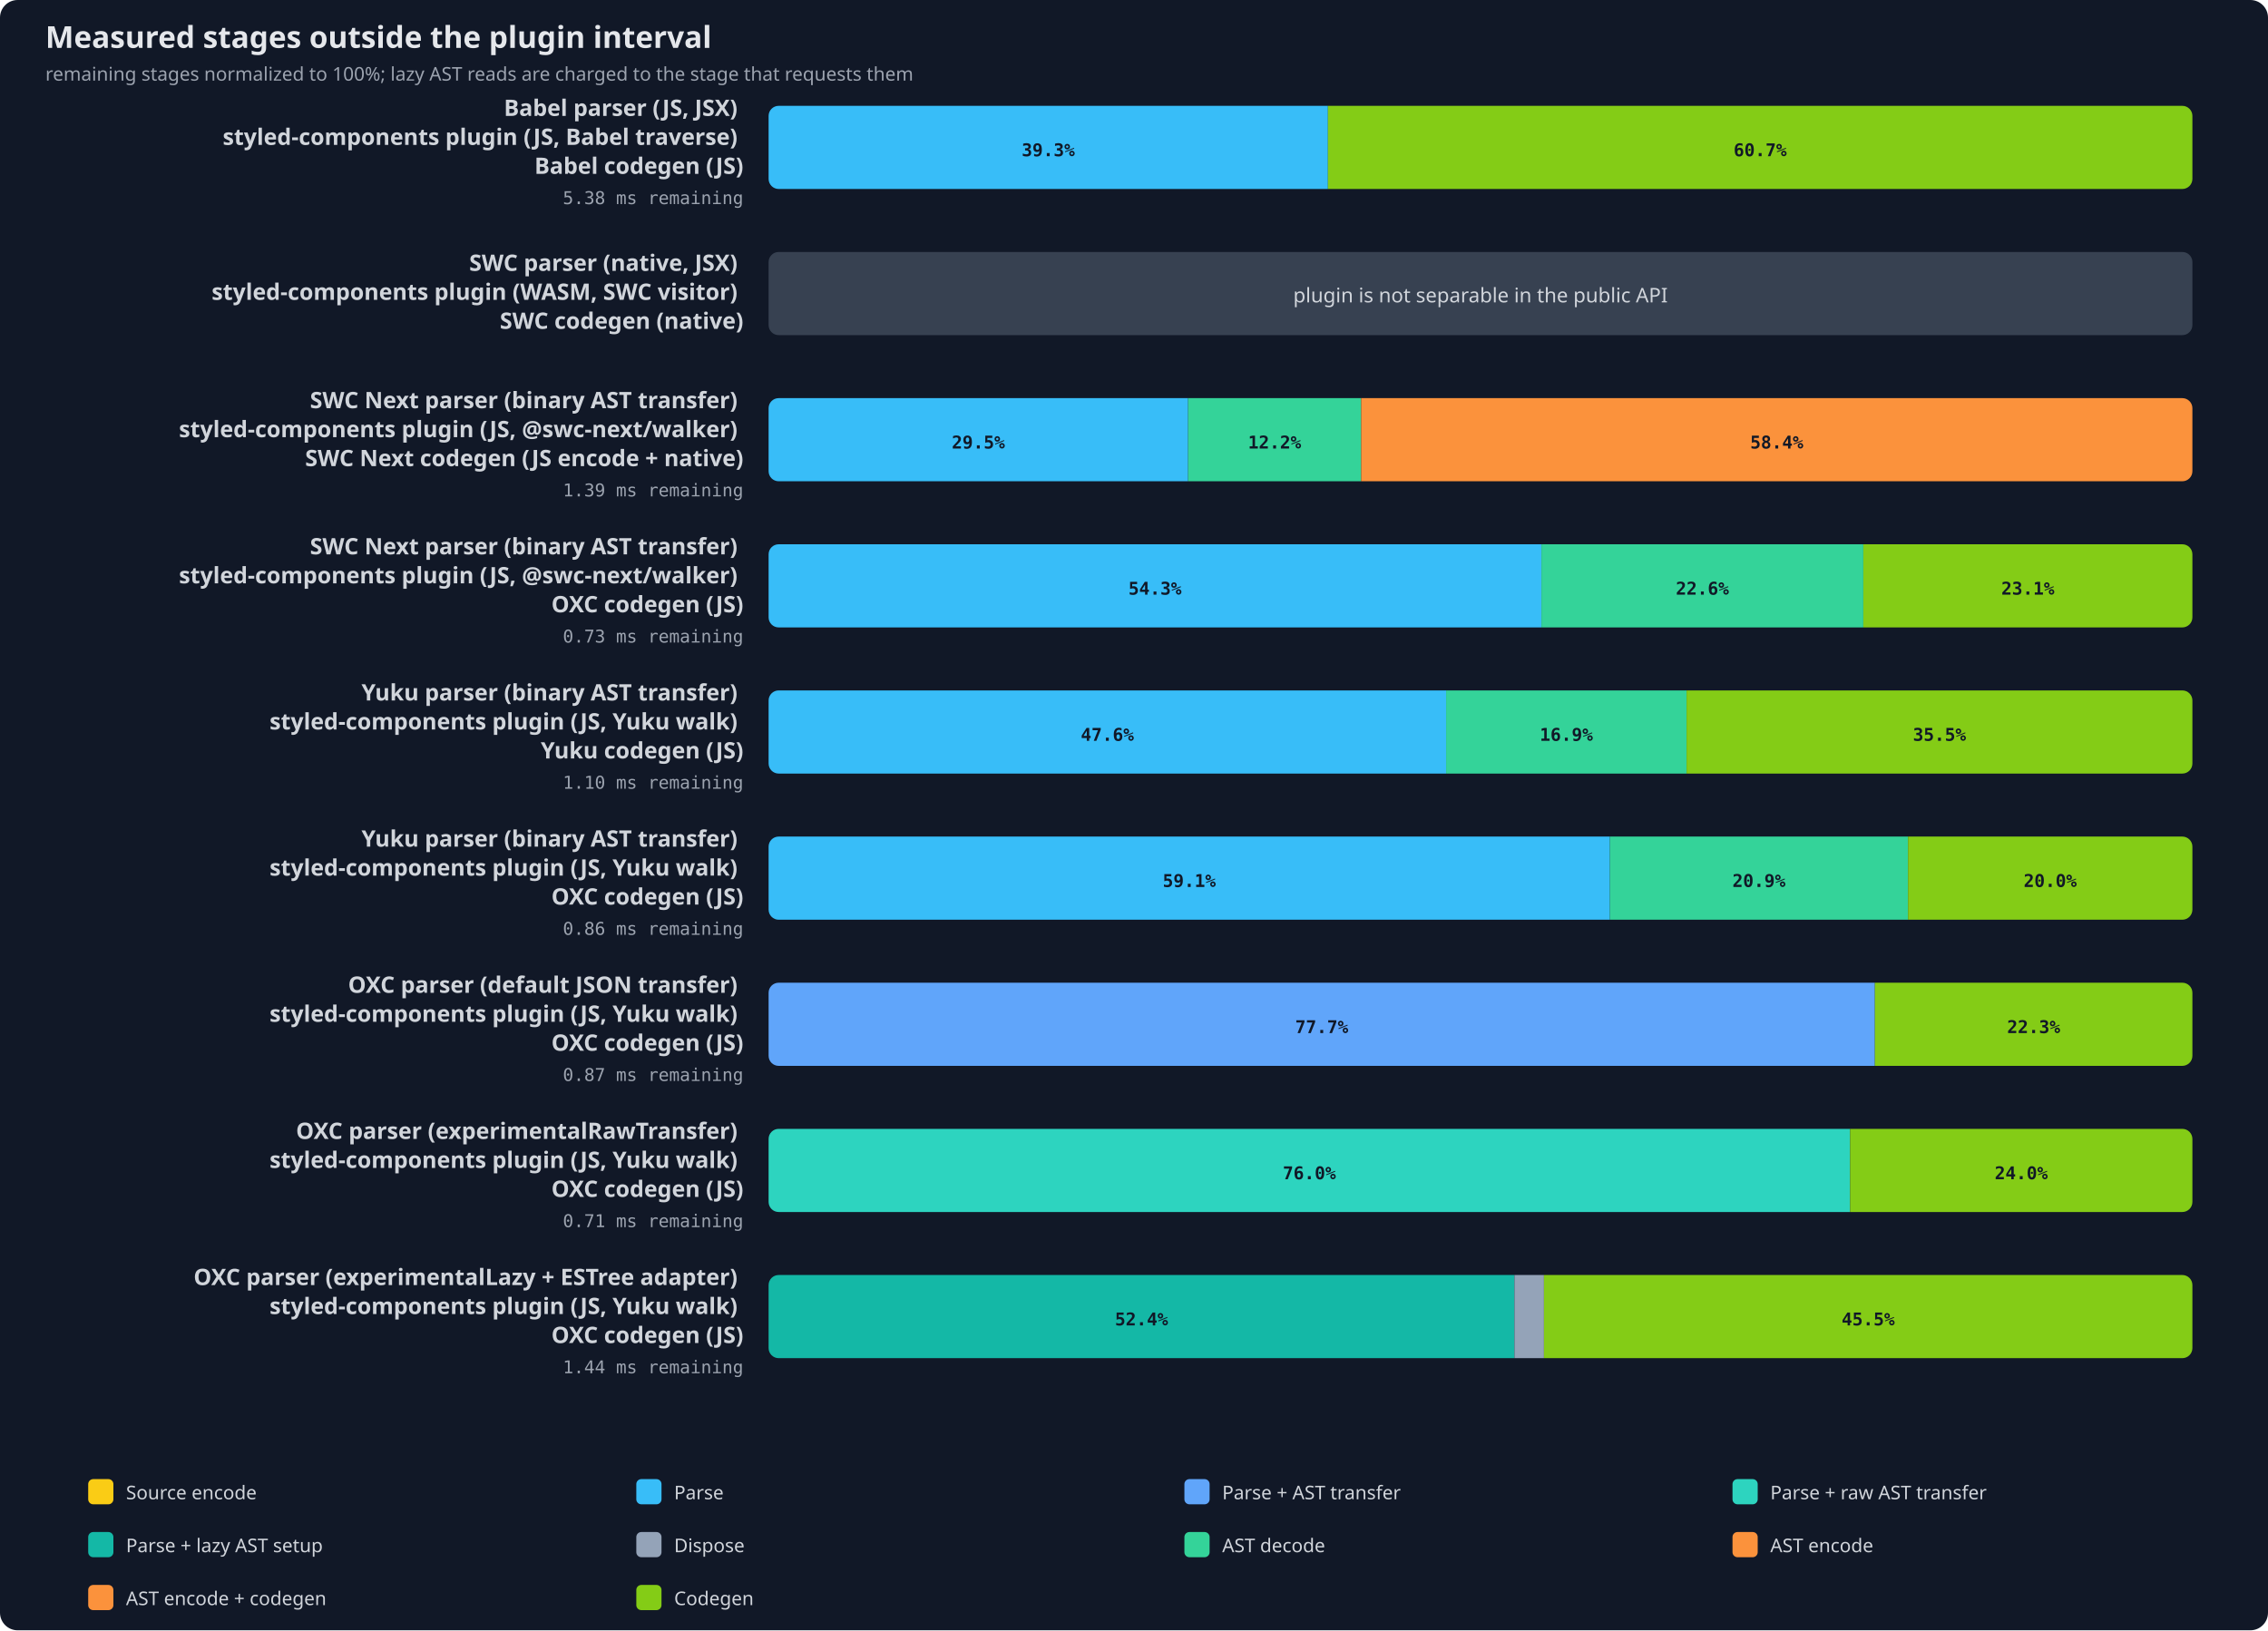
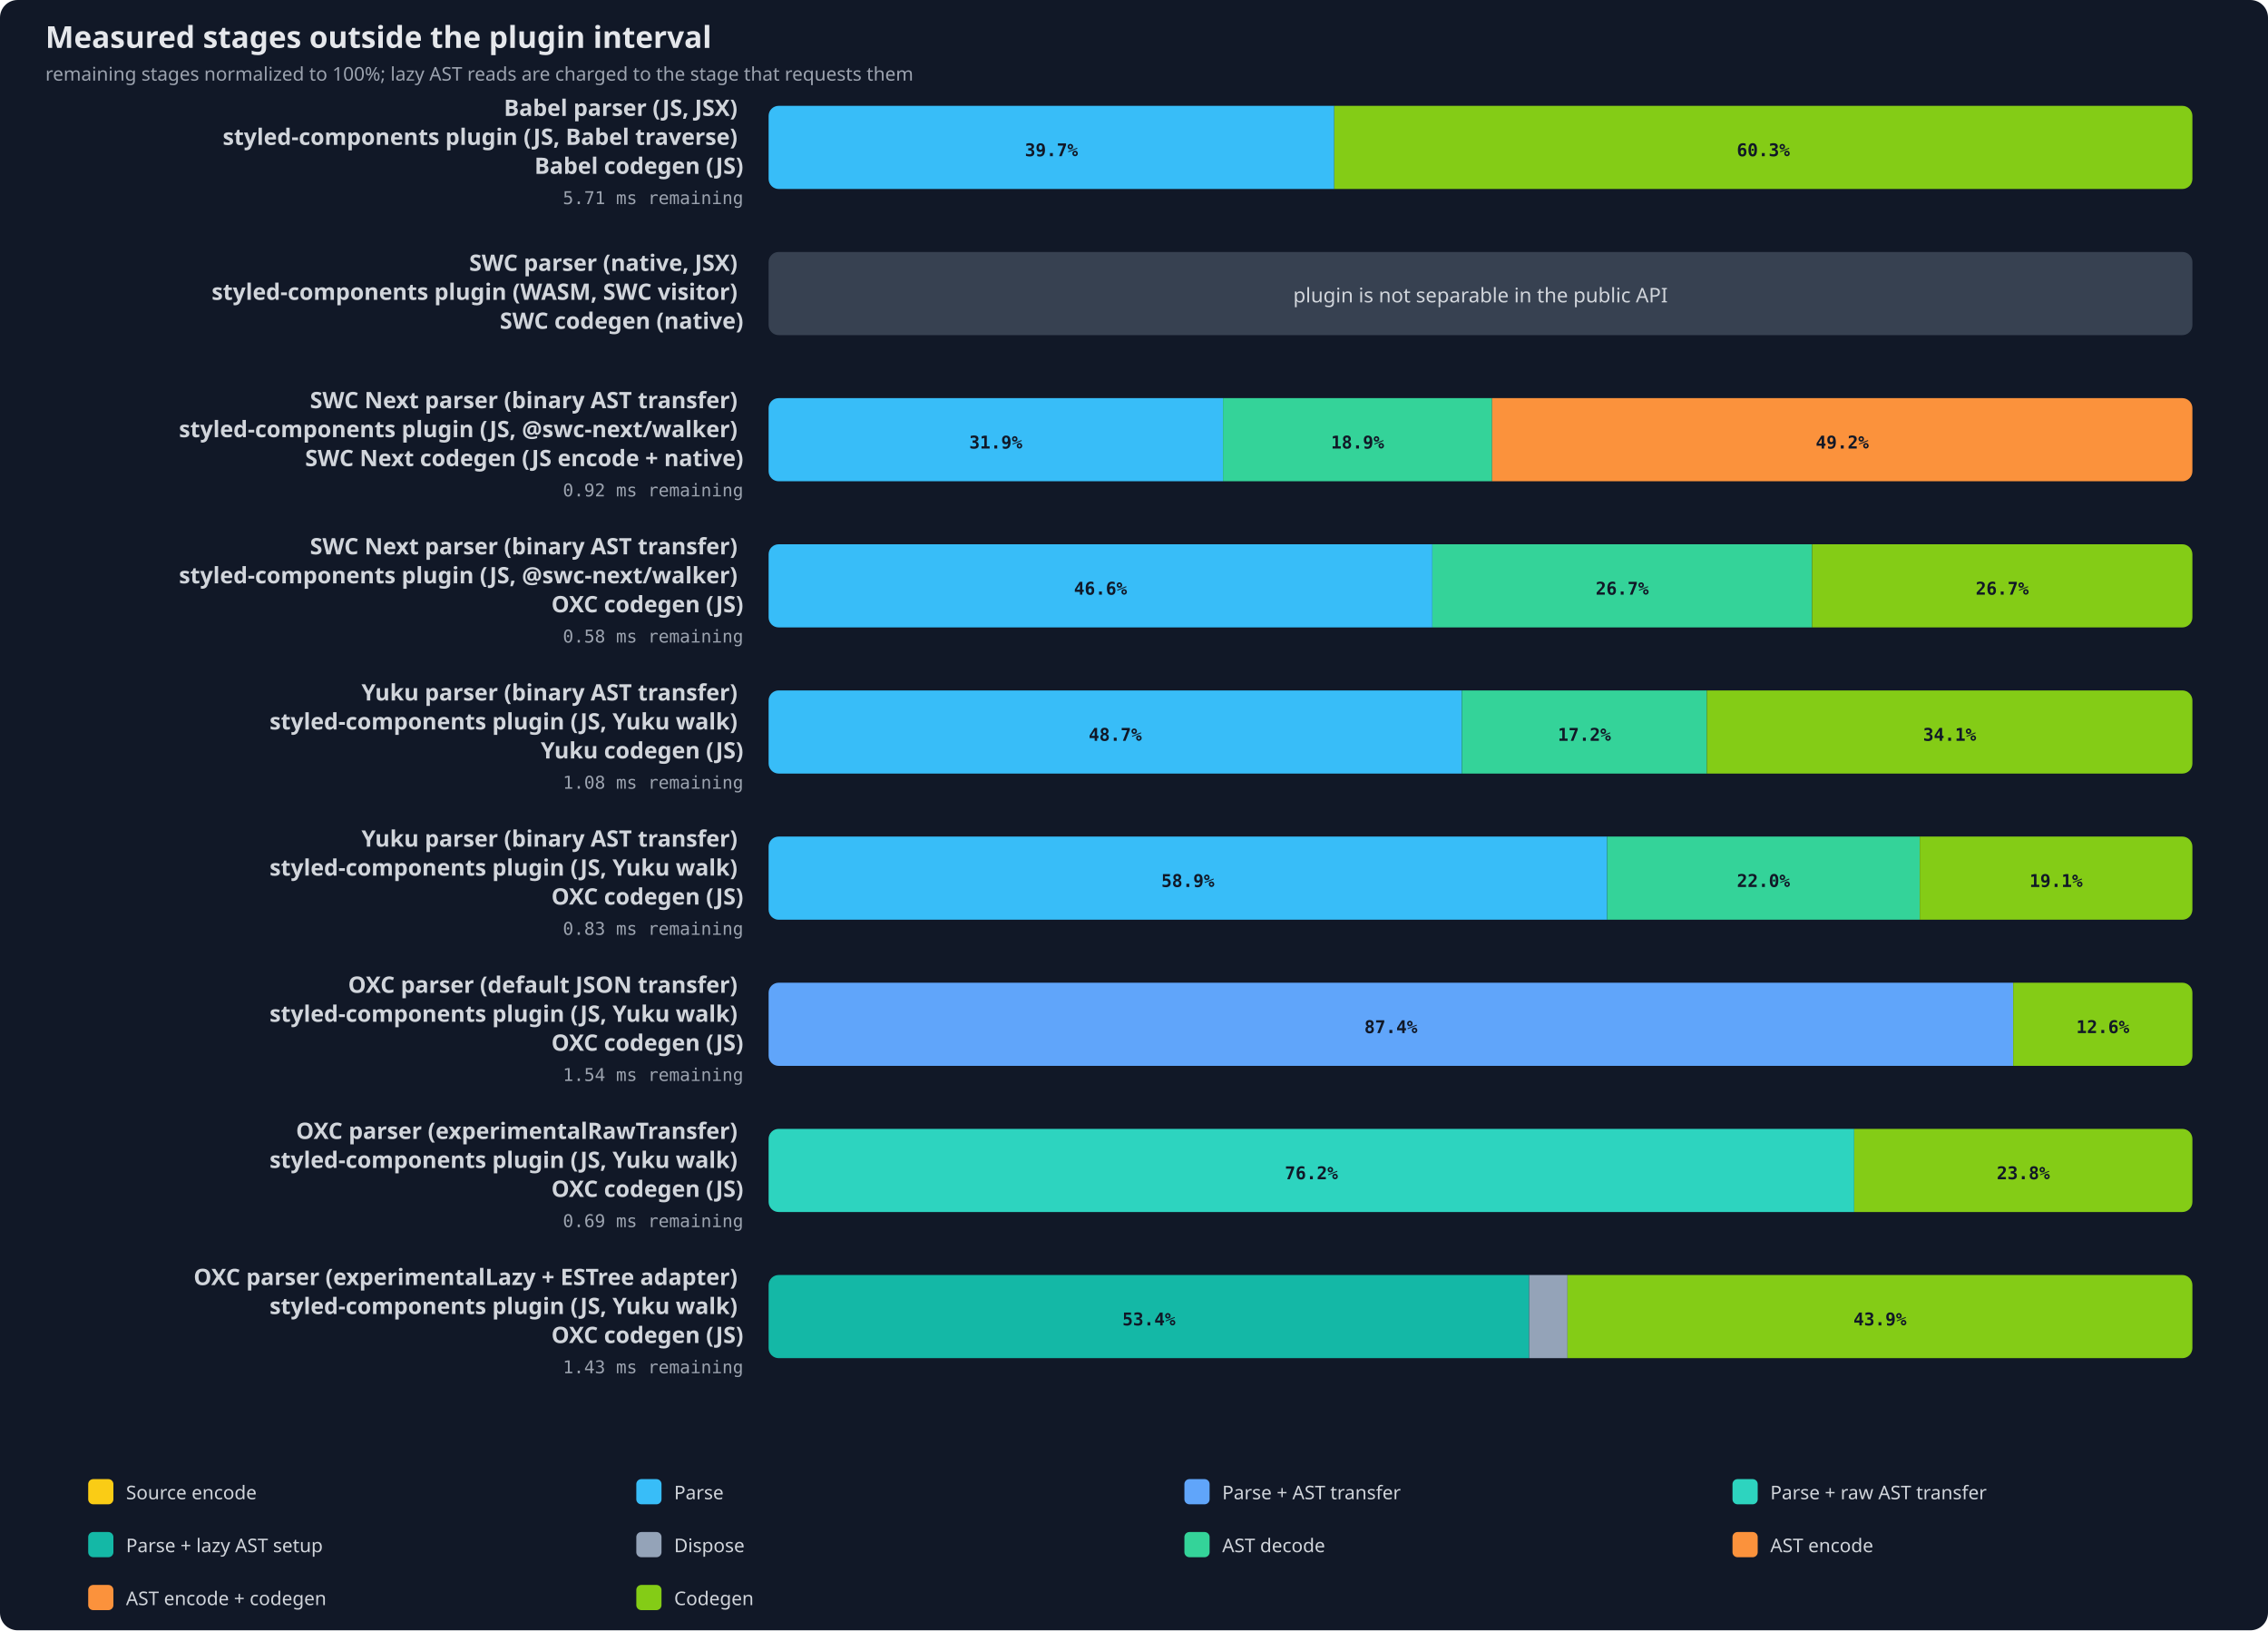
<svg xmlns="http://www.w3.org/2000/svg" width="1800" height="1294" viewBox="0 0 1800 1294" role="img" aria-label="Measured stages outside the plugin interval, remaining stages normalized to 100 percent">
  <style>
      .title { fill: #e5e7eb; font: 700 24px system-ui, sans-serif; }
      .subtitle { fill: #9ca3af; font: 15px system-ui, sans-serif; }
      .label { fill: #d1d5db; font: 600 18px system-ui, sans-serif; }
      .total { fill: #9ca3af; font: 14px ui-monospace, monospace; }
      .segment { fill: #111827; font: 700 14px ui-monospace, monospace; }
      .unavailable { fill: #d1d5db; font: 16px system-ui, sans-serif; }
      .legend { fill: #d1d5db; font: 15px system-ui, sans-serif; }
    </style>
  <rect width="100%" height="100%" rx="14" fill="#111827" />
  <text x="36" y="38" class="title">Measured stages outside the plugin interval</text>
  <text x="36" y="64" class="subtitle">
      remaining stages normalized to 100%; lazy AST reads are charged to the stage that requests them
    </text>
  <text x="590" y="92" text-anchor="end" class="label">
    <tspan x="590" dy="0">Babel parser (JS, JSX)</tspan>
    <tspan x="590" dy="23">styled-components plugin (JS, Babel traverse)</tspan>
    <tspan x="590" dy="23">Babel codegen (JS)</tspan>
  </text>
  <text x="590" y="162" text-anchor="end" class="total">
-         5.38 ms remaining
+         5.71 ms remaining
      </text>
  <g clip-path="url(#without-plugin-0)">
-     <rect x="610.00" y="84" width="443.92" height="66" fill="#38bdf8" />
-     <text x="831.96" y="124" text-anchor="middle" class="segment">39.3%</text>
-     <rect x="1053.92" y="84" width="686.08" height="66" fill="#84cc16" />
-     <text x="1396.96" y="124" text-anchor="middle" class="segment">60.7%</text>
+     <rect x="610.00" y="84" width="448.93" height="66" fill="#38bdf8" />
+     <text x="834.46" y="124" text-anchor="middle" class="segment">39.7%</text>
+     <rect x="1058.93" y="84" width="681.07" height="66" fill="#84cc16" />
+     <text x="1399.46" y="124" text-anchor="middle" class="segment">60.3%</text>
  </g>
  <clipPath id="without-plugin-0">
    <rect x="610" y="84" width="1130" height="66" rx="8" />
  </clipPath>
  <text x="590" y="215" text-anchor="end" class="label">
    <tspan x="590" dy="0">SWC parser (native, JSX)</tspan>
    <tspan x="590" dy="23">styled-components plugin (WASM, SWC visitor)</tspan>
    <tspan x="590" dy="23">SWC codegen (native)</tspan>
  </text>
  <rect x="610" y="200" width="1130" height="66" rx="8" fill="#374151" />
  <text x="1175" y="240" text-anchor="middle" class="unavailable">plugin is not separable in the public API</text>
  <text x="590" y="324" text-anchor="end" class="label">
    <tspan x="590" dy="0">SWC Next parser (binary AST transfer)</tspan>
    <tspan x="590" dy="23">styled-components plugin (JS, @swc-next/walker)</tspan>
    <tspan x="590" dy="23">SWC Next codegen (JS encode + native)</tspan>
  </text>
  <text x="590" y="394" text-anchor="end" class="total">
-         1.39 ms remaining
+         0.92 ms remaining
      </text>
  <g clip-path="url(#without-plugin-2)">
-     <rect x="610.00" y="316" width="332.93" height="66" fill="#38bdf8" />
-     <text x="776.46" y="356" text-anchor="middle" class="segment">29.5%</text>
-     <rect x="942.93" y="316" width="137.35" height="66" fill="#34d399" />
-     <text x="1011.60" y="356" text-anchor="middle" class="segment">12.2%</text>
-     <rect x="1080.28" y="316" width="659.72" height="66" fill="#fb923c" />
-     <text x="1410.14" y="356" text-anchor="middle" class="segment">58.4%</text>
+     <rect x="610.00" y="316" width="360.63" height="66" fill="#38bdf8" />
+     <text x="790.31" y="356" text-anchor="middle" class="segment">31.9%</text>
+     <rect x="970.63" y="316" width="213.58" height="66" fill="#34d399" />
+     <text x="1077.42" y="356" text-anchor="middle" class="segment">18.9%</text>
+     <rect x="1184.21" y="316" width="555.79" height="66" fill="#fb923c" />
+     <text x="1462.11" y="356" text-anchor="middle" class="segment">49.2%</text>
  </g>
  <clipPath id="without-plugin-2">
    <rect x="610" y="316" width="1130" height="66" rx="8" />
  </clipPath>
  <text x="590" y="440" text-anchor="end" class="label">
    <tspan x="590" dy="0">SWC Next parser (binary AST transfer)</tspan>
    <tspan x="590" dy="23">styled-components plugin (JS, @swc-next/walker)</tspan>
    <tspan x="590" dy="23">OXC codegen (JS)</tspan>
  </text>
  <text x="590" y="510" text-anchor="end" class="total">
-         0.73 ms remaining
+         0.58 ms remaining
      </text>
  <g clip-path="url(#without-plugin-3)">
-     <rect x="610.00" y="432" width="613.34" height="66" fill="#38bdf8" />
-     <text x="916.67" y="472" text-anchor="middle" class="segment">54.3%</text>
-     <rect x="1223.34" y="432" width="255.49" height="66" fill="#34d399" />
-     <text x="1351.09" y="472" text-anchor="middle" class="segment">22.6%</text>
-     <rect x="1478.84" y="432" width="261.16" height="66" fill="#84cc16" />
-     <text x="1609.42" y="472" text-anchor="middle" class="segment">23.1%</text>
+     <rect x="610.00" y="432" width="526.79" height="66" fill="#38bdf8" />
+     <text x="873.40" y="472" text-anchor="middle" class="segment">46.6%</text>
+     <rect x="1136.79" y="432" width="301.33" height="66" fill="#34d399" />
+     <text x="1287.46" y="472" text-anchor="middle" class="segment">26.7%</text>
+     <rect x="1438.13" y="432" width="301.87" height="66" fill="#84cc16" />
+     <text x="1589.06" y="472" text-anchor="middle" class="segment">26.7%</text>
  </g>
  <clipPath id="without-plugin-3">
    <rect x="610" y="432" width="1130" height="66" rx="8" />
  </clipPath>
  <text x="590" y="556" text-anchor="end" class="label">
    <tspan x="590" dy="0">Yuku parser (binary AST transfer)</tspan>
    <tspan x="590" dy="23">styled-components plugin (JS, Yuku walk)</tspan>
    <tspan x="590" dy="23">Yuku codegen (JS)</tspan>
  </text>
  <text x="590" y="626" text-anchor="end" class="total">
-         1.10 ms remaining
+         1.08 ms remaining
      </text>
  <g clip-path="url(#without-plugin-4)">
-     <rect x="610.00" y="548" width="537.71" height="66" fill="#38bdf8" />
-     <text x="878.85" y="588" text-anchor="middle" class="segment">47.6%</text>
-     <rect x="1147.71" y="548" width="190.84" height="66" fill="#34d399" />
-     <text x="1243.13" y="588" text-anchor="middle" class="segment">16.9%</text>
-     <rect x="1338.55" y="548" width="401.45" height="66" fill="#84cc16" />
-     <text x="1539.27" y="588" text-anchor="middle" class="segment">35.5%</text>
+     <rect x="610.00" y="548" width="550.22" height="66" fill="#38bdf8" />
+     <text x="885.11" y="588" text-anchor="middle" class="segment">48.7%</text>
+     <rect x="1160.22" y="548" width="194.45" height="66" fill="#34d399" />
+     <text x="1257.44" y="588" text-anchor="middle" class="segment">17.2%</text>
+     <rect x="1354.67" y="548" width="385.33" height="66" fill="#84cc16" />
+     <text x="1547.33" y="588" text-anchor="middle" class="segment">34.1%</text>
  </g>
  <clipPath id="without-plugin-4">
    <rect x="610" y="548" width="1130" height="66" rx="8" />
  </clipPath>
  <text x="590" y="672" text-anchor="end" class="label">
    <tspan x="590" dy="0">Yuku parser (binary AST transfer)</tspan>
    <tspan x="590" dy="23">styled-components plugin (JS, Yuku walk)</tspan>
    <tspan x="590" dy="23">OXC codegen (JS)</tspan>
  </text>
  <text x="590" y="742" text-anchor="end" class="total">
-         0.86 ms remaining
+         0.83 ms remaining
      </text>
  <g clip-path="url(#without-plugin-5)">
-     <rect x="610.00" y="664" width="667.70" height="66" fill="#38bdf8" />
-     <text x="943.85" y="704" text-anchor="middle" class="segment">59.1%</text>
-     <rect x="1277.70" y="664" width="236.60" height="66" fill="#34d399" />
-     <text x="1395.99" y="704" text-anchor="middle" class="segment">20.9%</text>
-     <rect x="1514.29" y="664" width="225.71" height="66" fill="#84cc16" />
-     <text x="1627.15" y="704" text-anchor="middle" class="segment">20.0%</text>
+     <rect x="610.00" y="664" width="665.49" height="66" fill="#38bdf8" />
+     <text x="942.74" y="704" text-anchor="middle" class="segment">58.9%</text>
+     <rect x="1275.49" y="664" width="248.14" height="66" fill="#34d399" />
+     <text x="1399.56" y="704" text-anchor="middle" class="segment">22.0%</text>
+     <rect x="1523.62" y="664" width="216.38" height="66" fill="#84cc16" />
+     <text x="1631.81" y="704" text-anchor="middle" class="segment">19.1%</text>
  </g>
  <clipPath id="without-plugin-5">
    <rect x="610" y="664" width="1130" height="66" rx="8" />
  </clipPath>
  <text x="590" y="788" text-anchor="end" class="label">
    <tspan x="590" dy="0">OXC parser (default JSON transfer)</tspan>
    <tspan x="590" dy="23">styled-components plugin (JS, Yuku walk)</tspan>
    <tspan x="590" dy="23">OXC codegen (JS)</tspan>
  </text>
  <text x="590" y="858" text-anchor="end" class="total">
-         0.87 ms remaining
+         1.54 ms remaining
      </text>
  <g clip-path="url(#without-plugin-6)">
-     <rect x="610.00" y="780" width="878.00" height="66" fill="#60a5fa" />
-     <text x="1049.00" y="820" text-anchor="middle" class="segment">77.7%</text>
-     <rect x="1488.00" y="780" width="252.00" height="66" fill="#84cc16" />
-     <text x="1614.00" y="820" text-anchor="middle" class="segment">22.3%</text>
+     <rect x="610.00" y="780" width="987.77" height="66" fill="#60a5fa" />
+     <text x="1103.88" y="820" text-anchor="middle" class="segment">87.4%</text>
+     <rect x="1597.77" y="780" width="142.23" height="66" fill="#84cc16" />
+     <text x="1668.88" y="820" text-anchor="middle" class="segment">12.6%</text>
  </g>
  <clipPath id="without-plugin-6">
    <rect x="610" y="780" width="1130" height="66" rx="8" />
  </clipPath>
  <text x="590" y="904" text-anchor="end" class="label">
    <tspan x="590" dy="0">OXC parser (experimentalRawTransfer)</tspan>
    <tspan x="590" dy="23">styled-components plugin (JS, Yuku walk)</tspan>
    <tspan x="590" dy="23">OXC codegen (JS)</tspan>
  </text>
  <text x="590" y="974" text-anchor="end" class="total">
-         0.71 ms remaining
+         0.69 ms remaining
      </text>
  <g clip-path="url(#without-plugin-7)">
-     <rect x="610.00" y="896" width="858.32" height="66" fill="#2dd4bf" />
-     <text x="1039.16" y="936" text-anchor="middle" class="segment">76.0%</text>
-     <rect x="1468.32" y="896" width="271.68" height="66" fill="#84cc16" />
-     <text x="1604.16" y="936" text-anchor="middle" class="segment">24.0%</text>
+     <rect x="610.00" y="896" width="861.58" height="66" fill="#2dd4bf" />
+     <text x="1040.79" y="936" text-anchor="middle" class="segment">76.2%</text>
+     <rect x="1471.58" y="896" width="268.42" height="66" fill="#84cc16" />
+     <text x="1605.79" y="936" text-anchor="middle" class="segment">23.8%</text>
  </g>
  <clipPath id="without-plugin-7">
    <rect x="610" y="896" width="1130" height="66" rx="8" />
  </clipPath>
  <text x="590" y="1020" text-anchor="end" class="label">
    <tspan x="590" dy="0">OXC parser (experimentalLazy + ESTree adapter)</tspan>
    <tspan x="590" dy="23">styled-components plugin (JS, Yuku walk)</tspan>
    <tspan x="590" dy="23">OXC codegen (JS)</tspan>
  </text>
  <text x="590" y="1090" text-anchor="end" class="total">
-         1.44 ms remaining
+         1.43 ms remaining
      </text>
  <g clip-path="url(#without-plugin-8)">
-     <rect x="610.00" y="1012" width="591.93" height="66" fill="#14b8a6" />
-     <text x="905.96" y="1052" text-anchor="middle" class="segment">52.4%</text>
-     <rect x="1201.93" y="1012" width="23.44" height="66" fill="#94a3b8" />
-     <rect x="1225.37" y="1012" width="514.63" height="66" fill="#84cc16" />
-     <text x="1482.68" y="1052" text-anchor="middle" class="segment">45.5%</text>
+     <rect x="610.00" y="1012" width="603.65" height="66" fill="#14b8a6" />
+     <text x="911.83" y="1052" text-anchor="middle" class="segment">53.4%</text>
+     <rect x="1213.65" y="1012" width="30.40" height="66" fill="#94a3b8" />
+     <rect x="1244.05" y="1012" width="495.95" height="66" fill="#84cc16" />
+     <text x="1492.03" y="1052" text-anchor="middle" class="segment">43.9%</text>
  </g>
  <clipPath id="without-plugin-8">
    <rect x="610" y="1012" width="1130" height="66" rx="8" />
  </clipPath>
  <rect x="70" y="1174" width="20" height="20" rx="4" fill="#facc15" />
  <text x="100" y="1190" class="legend">Source encode</text>
  <rect x="505" y="1174" width="20" height="20" rx="4" fill="#38bdf8" />
  <text x="535" y="1190" class="legend">Parse</text>
  <rect x="940" y="1174" width="20" height="20" rx="4" fill="#60a5fa" />
  <text x="970" y="1190" class="legend">Parse + AST transfer</text>
  <rect x="1375" y="1174" width="20" height="20" rx="4" fill="#2dd4bf" />
  <text x="1405" y="1190" class="legend">Parse + raw AST transfer</text>
  <rect x="70" y="1216" width="20" height="20" rx="4" fill="#14b8a6" />
  <text x="100" y="1232" class="legend">Parse + lazy AST setup</text>
  <rect x="505" y="1216" width="20" height="20" rx="4" fill="#94a3b8" />
  <text x="535" y="1232" class="legend">Dispose</text>
  <rect x="940" y="1216" width="20" height="20" rx="4" fill="#34d399" />
  <text x="970" y="1232" class="legend">AST decode</text>
  <rect x="1375" y="1216" width="20" height="20" rx="4" fill="#fb923c" />
  <text x="1405" y="1232" class="legend">AST encode</text>
  <rect x="70" y="1258" width="20" height="20" rx="4" fill="#fb923c" />
  <text x="100" y="1274" class="legend">AST encode + codegen</text>
  <rect x="505" y="1258" width="20" height="20" rx="4" fill="#84cc16" />
  <text x="535" y="1274" class="legend">Codegen</text>
</svg>
